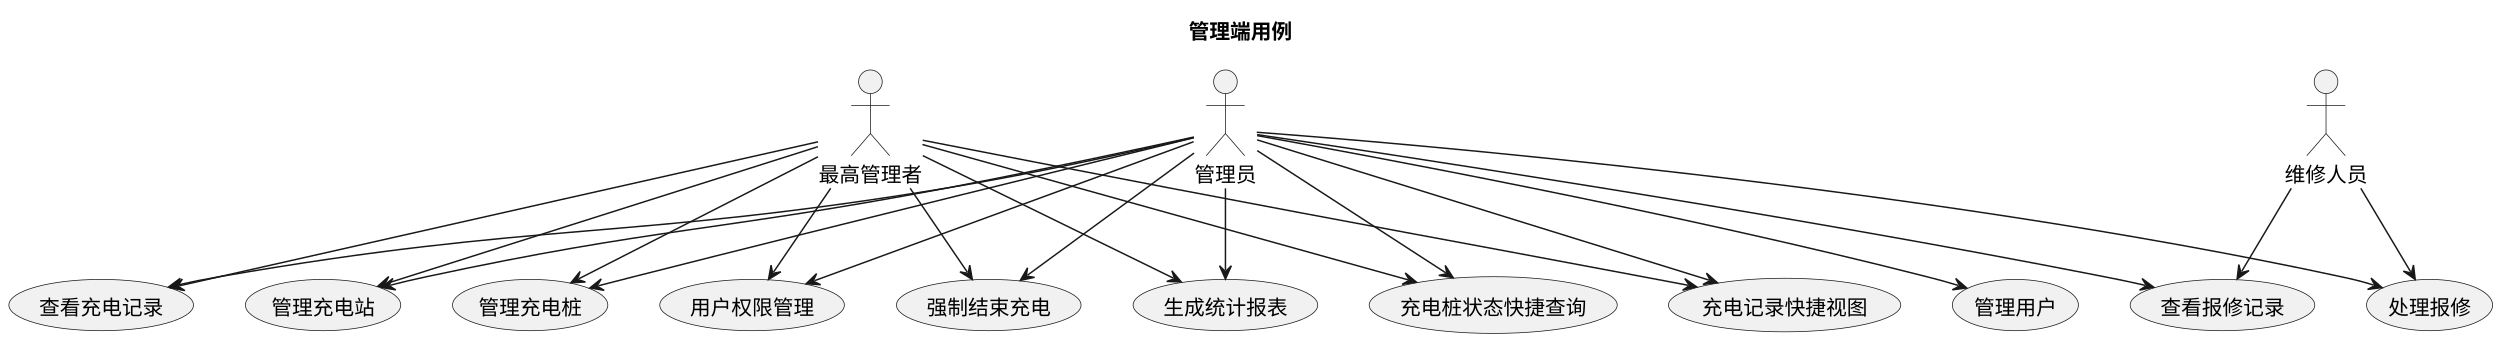
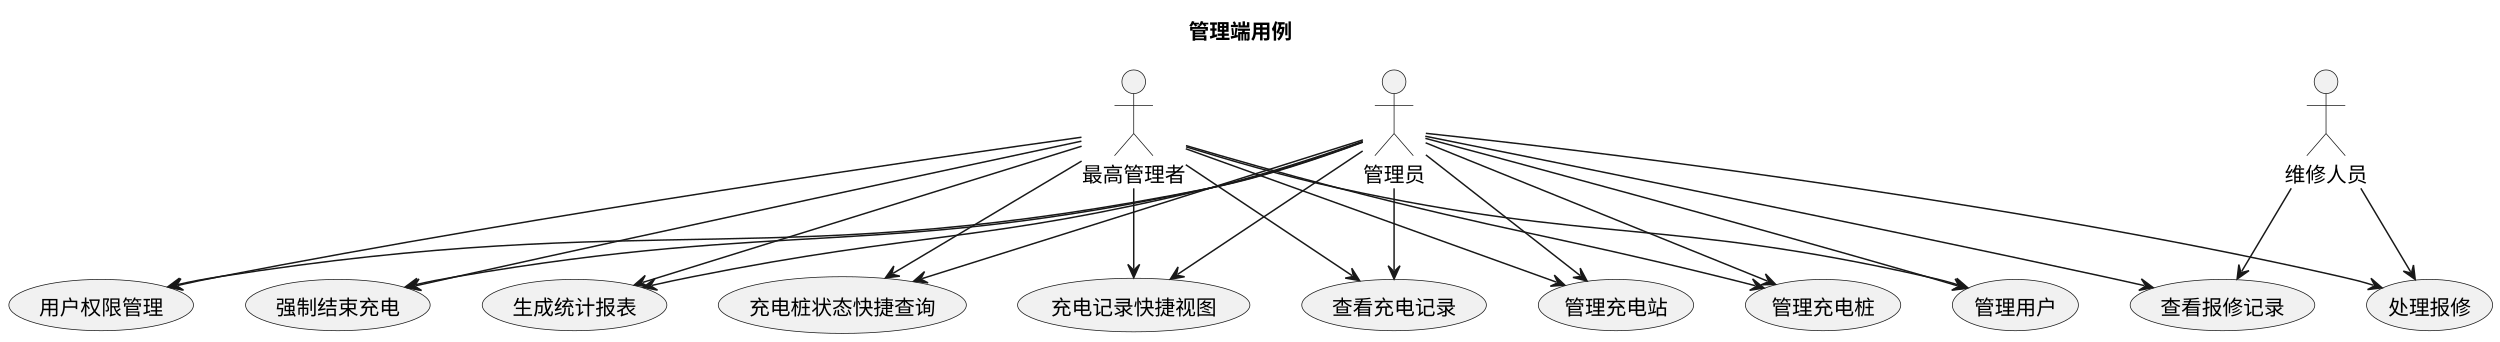
<svg xmlns="http://www.w3.org/2000/svg" contentStyleType="text/css" data-diagram-type="DESCRIPTION" height="231px" preserveAspectRatio="none" style="width:1690px;height:231px;background:#FFFFFF;" version="1.1" viewBox="0 0 1690 231" width="1690px" zoomAndPan="magnify">
  <defs />
  <g>
    <g class="title" data-source-line="3">
      <text fill="#000000" font-family="Noto Sans CJK SC" font-size="14" font-weight="bold" lengthAdjust="spacing" textLength="70" x="803.498" y="26.24">管理端用例</text>
    </g>
    <g class="entity" data-entity="A" data-source-line="6" data-uid="ent0002" id="entity_A">
-       <ellipse cx="828.4" cy="55.272" fill="#F1F1F1" rx="8" ry="8" style="stroke:#181818;stroke-width:0.5;" />
-       <path d="M828.4,63.272 L828.4,90.272 M815.4,71.272 L841.4,71.272 M828.4,90.272 L815.4,105.272 M828.4,90.272 L841.4,105.272" fill="none" style="stroke:#181818;stroke-width:0.5;" />
-       <text fill="#000000" font-family="Noto Sans CJK SC" font-size="14" lengthAdjust="spacing" textLength="42" x="807.4" y="123.012">管理员</text>
+       <ellipse cx="942.4" cy="55.272" fill="#F1F1F1" rx="8" ry="8" style="stroke:#181818;stroke-width:0.5;" />
+       <path d="M942.4,63.272 L942.4,90.272 M929.4,71.272 L955.4,71.272 M942.4,90.272 L929.4,105.272 M942.4,90.272 L955.4,105.272" fill="none" style="stroke:#181818;stroke-width:0.5;" />
+       <text fill="#000000" font-family="Noto Sans CJK SC" font-size="14" lengthAdjust="spacing" textLength="42" x="921.4" y="123.012">管理员</text>
    </g>
    <g class="entity" data-entity="SA" data-source-line="7" data-uid="ent0003" id="entity_SA">
-       <ellipse cx="588.4" cy="55.272" fill="#F1F1F1" rx="8" ry="8" style="stroke:#181818;stroke-width:0.5;" />
-       <path d="M588.4,63.272 L588.4,90.272 M575.4,71.272 L601.4,71.272 M588.4,90.272 L575.4,105.272 M588.4,90.272 L601.4,105.272" fill="none" style="stroke:#181818;stroke-width:0.5;" />
-       <text fill="#000000" font-family="Noto Sans CJK SC" font-size="14" lengthAdjust="spacing" textLength="70" x="553.4" y="123.012">最高管理者</text>
+       <ellipse cx="766.4" cy="55.272" fill="#F1F1F1" rx="8" ry="8" style="stroke:#181818;stroke-width:0.5;" />
+       <path d="M766.4,63.272 L766.4,90.272 M753.4,71.272 L779.4,71.272 M766.4,90.272 L753.4,105.272 M766.4,90.272 L779.4,105.272" fill="none" style="stroke:#181818;stroke-width:0.5;" />
+       <text fill="#000000" font-family="Noto Sans CJK SC" font-size="14" lengthAdjust="spacing" textLength="70" x="731.4" y="123.012">最高管理者</text>
    </g>
    <g class="entity" data-entity="M" data-source-line="8" data-uid="ent0004" id="entity_M">
      <ellipse cx="1572.4" cy="55.272" fill="#F1F1F1" rx="8" ry="8" style="stroke:#181818;stroke-width:0.5;" />
      <path d="M1572.4,63.272 L1572.4,90.272 M1559.4,71.272 L1585.4,71.272 M1572.4,90.272 L1559.4,105.272 M1572.4,90.272 L1585.4,105.272" fill="none" style="stroke:#181818;stroke-width:0.5;" />
      <text fill="#000000" font-family="Noto Sans CJK SC" font-size="14" lengthAdjust="spacing" textLength="56" x="1544.4" y="123.012">维修人员</text>
    </g>
    <g class="entity" data-entity="MS" data-source-line="10" data-uid="ent0005" id="entity_MS">
-       <ellipse cx="218.397" cy="206.216" fill="#F1F1F1" rx="52.497" ry="17.334" style="stroke:#181818;stroke-width:0.5;" />
-       <text fill="#000000" font-family="Noto Sans CJK SC" font-size="14" lengthAdjust="spacing" textLength="70" x="183.397" y="212.852">管理充电站</text>
+       <ellipse cx="1092.397" cy="206.216" fill="#F1F1F1" rx="52.497" ry="17.334" style="stroke:#181818;stroke-width:0.5;" />
+       <text fill="#000000" font-family="Noto Sans CJK SC" font-size="14" lengthAdjust="spacing" textLength="70" x="1057.397" y="212.852">管理充电站</text>
    </g>
    <g class="entity" data-entity="MC" data-source-line="11" data-uid="ent0006" id="entity_MC">
-       <ellipse cx="358.397" cy="206.216" fill="#F1F1F1" rx="52.497" ry="17.334" style="stroke:#181818;stroke-width:0.5;" />
-       <text fill="#000000" font-family="Noto Sans CJK SC" font-size="14" lengthAdjust="spacing" textLength="70" x="323.397" y="212.852">管理充电桩</text>
+       <ellipse cx="1232.397" cy="206.216" fill="#F1F1F1" rx="52.497" ry="17.334" style="stroke:#181818;stroke-width:0.5;" />
+       <text fill="#000000" font-family="Noto Sans CJK SC" font-size="14" lengthAdjust="spacing" textLength="70" x="1197.397" y="212.852">管理充电桩</text>
    </g>
    <g class="entity" data-entity="MU" data-source-line="12" data-uid="ent0007" id="entity_MU">
      <ellipse cx="1362.398" cy="206.216" fill="#F1F1F1" rx="42.598" ry="17.334" style="stroke:#181818;stroke-width:0.5;" />
      <text fill="#000000" font-family="Noto Sans CJK SC" font-size="14" lengthAdjust="spacing" textLength="56" x="1334.398" y="212.852">管理用户</text>
    </g>
    <g class="entity" data-entity="PM" data-source-line="13" data-uid="ent0008" id="entity_PM">
-       <ellipse cx="508.397" cy="206.216" fill="#F1F1F1" rx="62.397" ry="17.334" style="stroke:#181818;stroke-width:0.5;" />
-       <text fill="#000000" font-family="Noto Sans CJK SC" font-size="14" lengthAdjust="spacing" textLength="84" x="466.397" y="212.852">用户权限管理</text>
+       <ellipse cx="68.397" cy="206.216" fill="#F1F1F1" rx="62.397" ry="17.334" style="stroke:#181818;stroke-width:0.5;" />
+       <text fill="#000000" font-family="Noto Sans CJK SC" font-size="14" lengthAdjust="spacing" textLength="84" x="26.397" y="212.852">用户权限管理</text>
    </g>
    <g class="entity" data-entity="HR" data-source-line="14" data-uid="ent0009" id="entity_HR">
      <ellipse cx="1642.398" cy="206.216" fill="#F1F1F1" rx="42.598" ry="17.334" style="stroke:#181818;stroke-width:0.5;" />
      <text fill="#000000" font-family="Noto Sans CJK SC" font-size="14" lengthAdjust="spacing" textLength="56" x="1614.398" y="212.852">处理报修</text>
    </g>
    <g class="entity" data-entity="VR" data-source-line="15" data-uid="ent0010" id="entity_VR">
      <ellipse cx="1502.397" cy="206.216" fill="#F1F1F1" rx="62.397" ry="17.334" style="stroke:#181818;stroke-width:0.5;" />
      <text fill="#000000" font-family="Noto Sans CJK SC" font-size="14" lengthAdjust="spacing" textLength="84" x="1460.397" y="212.852">查看报修记录</text>
    </g>
    <g class="entity" data-entity="FSC" data-source-line="16" data-uid="ent0011" id="entity_FSC">
-       <ellipse cx="668.397" cy="206.216" fill="#F1F1F1" rx="62.397" ry="17.334" style="stroke:#181818;stroke-width:0.5;" />
-       <text fill="#000000" font-family="Noto Sans CJK SC" font-size="14" lengthAdjust="spacing" textLength="84" x="626.397" y="212.852">强制结束充电</text>
+       <ellipse cx="228.397" cy="206.216" fill="#F1F1F1" rx="62.397" ry="17.334" style="stroke:#181818;stroke-width:0.5;" />
+       <text fill="#000000" font-family="Noto Sans CJK SC" font-size="14" lengthAdjust="spacing" textLength="84" x="186.397" y="212.852">强制结束充电</text>
    </g>
    <g class="entity" data-entity="GS" data-source-line="17" data-uid="ent0012" id="entity_GS">
-       <ellipse cx="828.397" cy="206.216" fill="#F1F1F1" rx="62.397" ry="17.334" style="stroke:#181818;stroke-width:0.5;" />
-       <text fill="#000000" font-family="Noto Sans CJK SC" font-size="14" lengthAdjust="spacing" textLength="84" x="786.397" y="212.852">生成统计报表</text>
+       <ellipse cx="388.397" cy="206.216" fill="#F1F1F1" rx="62.397" ry="17.334" style="stroke:#181818;stroke-width:0.5;" />
+       <text fill="#000000" font-family="Noto Sans CJK SC" font-size="14" lengthAdjust="spacing" textLength="84" x="346.397" y="212.852">生成统计报表</text>
    </g>
    <g class="entity" data-entity="QC" data-source-line="18" data-uid="ent0013" id="entity_QC">
-       <ellipse cx="1009.404" cy="206.213" fill="#F1F1F1" rx="83.854" ry="19.171" style="stroke:#181818;stroke-width:0.5;" />
-       <text fill="#000000" font-family="Noto Sans CJK SC" font-size="14" lengthAdjust="spacing" textLength="125.999" x="946.404" y="212.849">充电桩状态快捷查询</text>
+       <ellipse cx="569.404" cy="206.213" fill="#F1F1F1" rx="83.854" ry="19.171" style="stroke:#181818;stroke-width:0.5;" />
+       <text fill="#000000" font-family="Noto Sans CJK SC" font-size="14" lengthAdjust="spacing" textLength="125.999" x="506.404" y="212.849">充电桩状态快捷查询</text>
    </g>
    <g class="entity" data-entity="QV" data-source-line="19" data-uid="ent0014" id="entity_QV">
-       <ellipse cx="1206.398" cy="206.207" fill="#F1F1F1" rx="78.528" ry="18.105" style="stroke:#181818;stroke-width:0.5;" />
-       <text fill="#000000" font-family="Noto Sans CJK SC" font-size="14" lengthAdjust="spacing" textLength="111.999" x="1150.398" y="212.843">充电记录快捷视图</text>
+       <ellipse cx="766.398" cy="206.207" fill="#F1F1F1" rx="78.528" ry="18.105" style="stroke:#181818;stroke-width:0.5;" />
+       <text fill="#000000" font-family="Noto Sans CJK SC" font-size="14" lengthAdjust="spacing" textLength="111.999" x="710.398" y="212.843">充电记录快捷视图</text>
    </g>
    <g class="entity" data-entity="VCR" data-source-line="20" data-uid="ent0015" id="entity_VCR">
-       <ellipse cx="68.397" cy="206.216" fill="#F1F1F1" rx="62.397" ry="17.334" style="stroke:#181818;stroke-width:0.5;" />
-       <text fill="#000000" font-family="Noto Sans CJK SC" font-size="14" lengthAdjust="spacing" textLength="84" x="26.397" y="212.852">查看充电记录</text>
+       <ellipse cx="942.397" cy="206.216" fill="#F1F1F1" rx="62.397" ry="17.334" style="stroke:#181818;stroke-width:0.5;" />
+       <text fill="#000000" font-family="Noto Sans CJK SC" font-size="14" lengthAdjust="spacing" textLength="84" x="900.397" y="212.852">查看充电记录</text>
    </g>
    <g class="link" data-entity-1="A" data-entity-2="MS" data-source-line="22" data-uid="lnk16" id="link_A_MS">
-       <path d="M807.02,92.622 C772.19,100.242 701,115.572 640.4,127.042 C484.46,156.552 443.56,153.742 288.4,187.042 C278.45,189.172 273.6,190.283 263.68,192.843" fill="none" id="A-to-MS" style="stroke:#181818;stroke-width:1;" />
-       <polygon fill="#181818" points="257.87,194.342,267.584,195.966,262.711,193.093,265.585,188.22,257.87,194.342" style="stroke:#181818;stroke-width:1;" />
+       <path d="M963.89,104.712 C993.05,127.522 1040.014,164.245 1068.124,186.235" fill="none" id="A-to-MS" style="stroke:#181818;stroke-width:1;" />
+       <polygon fill="#181818" points="1072.85,189.932,1068.226,181.236,1068.912,186.851,1063.297,187.537,1072.85,189.932" style="stroke:#181818;stroke-width:1;" />
    </g>
    <g class="link" data-entity-1="A" data-entity-2="MC" data-source-line="23" data-uid="lnk17" id="link_A_MC">
-       <path d="M807.13,93.092 C747.39,107.672 572.99,150.352 428.4,187.042 C418.78,189.482 414.248,190.636 404.528,193.156" fill="none" id="A-to-MC" style="stroke:#181818;stroke-width:1;" />
-       <polygon fill="#181818" points="398.72,194.662,408.436,196.275,403.56,193.407,406.428,188.531,398.72,194.662" style="stroke:#181818;stroke-width:1;" />
+       <path d="M963.72,96.532 C1014.08,116.902 1135.058,165.842 1194.738,189.982" fill="none" id="A-to-MC" style="stroke:#181818;stroke-width:1;" />
+       <polygon fill="#181818" points="1200.3,192.232,1193.457,185.149,1195.665,190.357,1190.457,192.565,1200.3,192.232" style="stroke:#181818;stroke-width:1;" />
    </g>
    <g class="link" data-entity-1="A" data-entity-2="MU" data-source-line="24" data-uid="lnk18" id="link_A_MU">
-       <path d="M849.81,91.692 C916.97,103.702 1129.3,142.822 1302.4,187.042 C1311.25,189.302 1315.016,190.306 1323.786,192.956" fill="none" id="A-to-MU" style="stroke:#181818;stroke-width:1;" />
-       <polygon fill="#181818" points="1329.53,194.692,1322.072,188.26,1324.744,193.246,1319.758,195.918,1329.53,194.692" style="stroke:#181818;stroke-width:1;" />
+       <path d="M963.55,93.532 C1019.18,108.362 1174.11,149.952 1302.4,187.042 C1311.08,189.552 1314.687,190.604 1323.377,193.234" fill="none" id="A-to-MU" style="stroke:#181818;stroke-width:1;" />
+       <polygon fill="#181818" points="1329.12,194.972,1321.665,188.536,1324.334,193.524,1319.347,196.193,1329.12,194.972" style="stroke:#181818;stroke-width:1;" />
    </g>
    <g class="link" data-entity-1="A" data-entity-2="PM" data-source-line="25" data-uid="lnk19" id="link_A_PM">
-       <path d="M806.9,95.782 C753.09,115.512 617.723,165.137 550.583,189.747" fill="none" id="A-to-PM" style="stroke:#181818;stroke-width:1;" />
-       <polygon fill="#181818" points="544.95,191.812,554.777,192.47,549.645,190.091,552.024,184.959,544.95,191.812" style="stroke:#181818;stroke-width:1;" />
+       <path d="M921.26,96.122 C896.87,105.242 855.36,119.642 818.4,127.042 C525.24,185.712 443.72,140.492 148.4,187.042 C137,188.832 130.664,189.997 119.314,192.547" fill="none" id="A-to-PM" style="stroke:#181818;stroke-width:1;" />
+       <polygon fill="#181818" points="113.46,193.862,123.118,195.792,118.338,192.766,121.364,187.986,113.46,193.862" style="stroke:#181818;stroke-width:1;" />
    </g>
    <g class="link" data-entity-1="A" data-entity-2="HR" data-source-line="26" data-uid="lnk20" id="link_A_HR">
-       <path d="M849.6,89.412 C939.27,96.072 1295.88,125.252 1582.4,187.042 C1591.55,189.012 1595.578,189.973 1604.527,192.683" fill="none" id="A-to-HR" style="stroke:#181818;stroke-width:1;" />
-       <polygon fill="#181818" points="1610.27,194.422,1602.815,187.985,1605.485,192.973,1600.497,195.642,1610.27,194.422" style="stroke:#181818;stroke-width:1;" />
+       <path d="M963.87,90.122 C1045.31,98.762 1342.58,132.432 1582.4,187.042 C1591.52,189.122 1595.548,190.111 1604.488,192.821" fill="none" id="A-to-HR" style="stroke:#181818;stroke-width:1;" />
+       <polygon fill="#181818" points="1610.23,194.562,1602.777,188.123,1605.445,193.111,1600.457,195.779,1610.23,194.562" style="stroke:#181818;stroke-width:1;" />
    </g>
    <g class="link" data-entity-1="A" data-entity-2="VR" data-source-line="27" data-uid="lnk21" id="link_A_VR">
-       <path d="M849.79,91.012 C927.14,102.362 1199.54,143.172 1422.4,187.042 C1433.3,189.182 1439.126,190.395 1450.106,192.865" fill="none" id="A-to-VR" style="stroke:#181818;stroke-width:1;" />
-       <polygon fill="#181818" points="1455.96,194.182,1448.057,188.304,1451.082,193.085,1446.302,196.109,1455.96,194.182" style="stroke:#181818;stroke-width:1;" />
+       <path d="M963.48,92.102 C1030.6,105.512 1245.27,148.632 1422.4,187.042 C1433.11,189.362 1438.768,190.606 1449.628,193.066" fill="none" id="A-to-VR" style="stroke:#181818;stroke-width:1;" />
+       <polygon fill="#181818" points="1455.48,194.392,1447.586,188.502,1450.603,193.287,1445.819,196.305,1455.48,194.392" style="stroke:#181818;stroke-width:1;" />
    </g>
    <g class="link" data-entity-1="A" data-entity-2="FSC" data-source-line="28" data-uid="lnk22" id="link_A_FSC">
-       <path d="M807.15,103.482 C776.55,125.922 725.218,163.543 694.568,186.023" fill="none" id="A-to-FSC" style="stroke:#181818;stroke-width:1;" />
-       <polygon fill="#181818" points="689.73,189.572,699.353,187.475,693.762,186.615,694.622,181.024,689.73,189.572" style="stroke:#181818;stroke-width:1;" />
+       <path d="M921.22,95.942 C896.79,104.882 855.26,119.132 818.4,127.042 C595.25,174.932 533.33,148.372 308.4,187.042 C297.17,188.972 290.994,190.157 279.774,192.677" fill="none" id="A-to-FSC" style="stroke:#181818;stroke-width:1;" />
+       <polygon fill="#181818" points="273.92,193.992,283.578,195.922,278.798,192.896,281.825,188.117,273.92,193.992" style="stroke:#181818;stroke-width:1;" />
    </g>
    <g class="link" data-entity-1="A" data-entity-2="GS" data-source-line="29" data-uid="lnk23" id="link_A_GS">
-       <path d="M828.4,127.292 C828.4,148.192 828.4,166.762 828.4,182.642" fill="none" id="A-to-GS" style="stroke:#181818;stroke-width:1;" />
-       <polygon fill="#181818" points="828.4,188.642,832.4,179.642,828.4,183.642,824.4,179.642,828.4,188.642" style="stroke:#181818;stroke-width:1;" />
+       <path d="M921.14,95.582 C896.64,104.212 855.04,118.162 818.4,127.042 C665.01,164.212 623.18,156.222 468.4,187.042 C457.5,189.212 451.673,190.42 440.693,192.9" fill="none" id="A-to-GS" style="stroke:#181818;stroke-width:1;" />
+       <polygon fill="#181818" points="434.84,194.222,444.5,196.141,439.717,193.12,442.738,188.337,434.84,194.222" style="stroke:#181818;stroke-width:1;" />
    </g>
    <g class="link" data-entity-1="A" data-entity-2="QC" data-source-line="30" data-uid="lnk24" id="link_A_QC">
-       <path d="M849.87,101.822 C882.93,123.242 941.195,161.008 977.325,184.428" fill="none" id="A-to-QC" style="stroke:#181818;stroke-width:1;" />
-       <polygon fill="#181818" points="982.36,187.692,976.984,179.44,978.164,184.972,972.632,186.153,982.36,187.692" style="stroke:#181818;stroke-width:1;" />
+       <path d="M921.34,94.562 C896.67,102.362 854.57,115.652 818.4,127.042 C748.6,149.012 673.495,172.577 623.325,188.307" fill="none" id="A-to-QC" style="stroke:#181818;stroke-width:1;" />
+       <polygon fill="#181818" points="617.6,190.102,627.385,191.226,622.371,188.606,624.991,183.593,617.6,190.102" style="stroke:#181818;stroke-width:1;" />
    </g>
    <g class="link" data-entity-1="A" data-entity-2="QV" data-source-line="31" data-uid="lnk25" id="link_A_QV">
-       <path d="M849.8,94.552 C909.54,113.082 1073.31,163.914 1155.229,189.334" fill="none" id="A-to-QV" style="stroke:#181818;stroke-width:1;" />
-       <polygon fill="#181818" points="1160.96,191.112,1153.55,184.624,1156.185,189.63,1151.179,192.265,1160.96,191.112" style="stroke:#181818;stroke-width:1;" />
+       <path d="M921.17,102.052 C888.44,123.872 830.802,162.284 796.092,185.424" fill="none" id="A-to-QV" style="stroke:#181818;stroke-width:1;" />
+       <polygon fill="#181818" points="791.1,188.752,800.807,187.088,795.26,185.978,796.37,180.431,791.1,188.752" style="stroke:#181818;stroke-width:1;" />
    </g>
    <g class="link" data-entity-1="A" data-entity-2="VCR" data-source-line="32" data-uid="lnk26" id="link_A_VCR">
-       <path d="M807.08,92.952 C772.33,101.042 701.25,117.012 640.4,127.042 C423.04,162.852 365.42,149.262 148.4,187.042 C137.17,188.992 131.004,190.188 119.774,192.708" fill="none" id="A-to-VCR" style="stroke:#181818;stroke-width:1;" />
-       <polygon fill="#181818" points="113.92,194.022,123.577,195.954,118.799,192.927,121.826,188.148,113.92,194.022" style="stroke:#181818;stroke-width:1;" />
+       <path d="M942.4,127.292 C942.4,148.192 942.4,166.762 942.4,182.642" fill="none" id="A-to-VCR" style="stroke:#181818;stroke-width:1;" />
+       <polygon fill="#181818" points="942.4,188.642,946.4,179.642,942.4,183.642,938.4,179.642,942.4,188.642" style="stroke:#181818;stroke-width:1;" />
    </g>
    <g class="link" data-entity-1="SA" data-entity-2="MS" data-source-line="33" data-uid="lnk27" id="link_SA_MS">
-       <path d="M552.92,99.152 C482.74,121.402 332.539,169.029 261.129,191.669" fill="none" id="SA-to-MS" style="stroke:#181818;stroke-width:1;" />
-       <polygon fill="#181818" points="255.41,193.482,265.198,194.575,260.176,191.971,262.78,186.949,255.41,193.482" style="stroke:#181818;stroke-width:1;" />
+       <path d="M801.59,100.572 C864.49,123.202 989.764,168.281 1052.194,190.741" fill="none" id="SA-to-MS" style="stroke:#181818;stroke-width:1;" />
+       <polygon fill="#181818" points="1057.84,192.772,1050.726,185.961,1053.135,191.079,1048.017,193.489,1057.84,192.772" style="stroke:#181818;stroke-width:1;" />
    </g>
    <g class="link" data-entity-1="SA" data-entity-2="MC" data-source-line="34" data-uid="lnk28" id="link_SA_MC">
-       <path d="M552.96,105.972 C506.97,129.432 433.015,167.156 391.275,188.446" fill="none" id="SA-to-MC" style="stroke:#181818;stroke-width:1;" />
-       <polygon fill="#181818" points="385.93,191.172,395.765,190.646,390.384,188.9,392.13,183.519,385.93,191.172" style="stroke:#181818;stroke-width:1;" />
+       <path d="M801.72,98.422 C829.53,106.582 869.31,117.992 904.4,127.042 C1018.39,156.442 1048.08,158.912 1162.4,187.042 C1172.15,189.442 1176.833,190.604 1186.653,193.154" fill="none" id="SA-to-MC" style="stroke:#181818;stroke-width:1;" />
+       <polygon fill="#181818" points="1192.46,194.662,1184.754,188.528,1187.62,193.405,1182.744,196.272,1192.46,194.662" style="stroke:#181818;stroke-width:1;" />
    </g>
    <g class="link" data-entity-1="SA" data-entity-2="PM" data-source-line="35" data-uid="lnk29" id="link_SA_PM">
-       <path d="M561.54,127.292 C547.19,148.322 533.69,168.114 522.87,183.984" fill="none" id="SA-to-PM" style="stroke:#181818;stroke-width:1;" />
-       <polygon fill="#181818" points="519.49,188.942,527.865,183.759,522.307,184.811,521.255,179.252,519.49,188.942" style="stroke:#181818;stroke-width:1;" />
+       <path d="M731.07,92.762 C636.35,105.952 368.96,144.342 148.4,187.042 C137.35,189.182 131.353,190.414 120.253,192.914" fill="none" id="SA-to-PM" style="stroke:#181818;stroke-width:1;" />
+       <polygon fill="#181818" points="114.4,194.232,124.059,196.157,119.278,193.133,122.301,188.352,114.4,194.232" style="stroke:#181818;stroke-width:1;" />
    </g>
-     <g class="link" data-entity-1="SA" data-entity-2="GS" data-source-line="36" data-uid="lnk30" id="link_SA_GS">
-       <path d="M623.81,105.212 C671.14,128.352 748.81,166.307 793.14,187.977" fill="none" id="SA-to-GS" style="stroke:#181818;stroke-width:1;" />
-       <polygon fill="#181818" points="798.53,190.612,792.201,183.066,794.038,188.416,788.688,190.253,798.53,190.612" style="stroke:#181818;stroke-width:1;" />
+     <g class="link" data-entity-1="SA" data-entity-2="MU" data-source-line="36" data-uid="lnk30" id="link_SA_MU">
+       <path d="M801.83,99.292 C829.52,107.862 869.1,119.412 904.4,127.042 C1079.24,164.852 1127.89,147.682 1302.4,187.042 C1311.53,189.102 1315.549,190.077 1324.499,192.797" fill="none" id="SA-to-MU" style="stroke:#181818;stroke-width:1;" />
+       <polygon fill="#181818" points="1330.24,194.542,1322.792,188.098,1325.456,193.088,1320.466,195.752,1330.24,194.542" style="stroke:#181818;stroke-width:1;" />
    </g>
-     <g class="link" data-entity-1="SA" data-entity-2="FSC" data-source-line="37" data-uid="lnk31" id="link_SA_FSC">
-       <path d="M615.26,127.292 C629.6,148.322 643.1,168.114 653.92,183.984" fill="none" id="SA-to-FSC" style="stroke:#181818;stroke-width:1;" />
-       <polygon fill="#181818" points="657.3,188.942,655.535,179.252,654.483,184.811,648.925,183.759,657.3,188.942" style="stroke:#181818;stroke-width:1;" />
+     <g class="link" data-entity-1="SA" data-entity-2="GS" data-source-line="37" data-uid="lnk31" id="link_SA_GS">
+       <path d="M731.17,98.832 C660.8,120.672 508.9,167.814 434.49,190.904" fill="none" id="SA-to-GS" style="stroke:#181818;stroke-width:1;" />
+       <polygon fill="#181818" points="428.76,192.682,438.541,193.835,433.535,191.2,436.17,186.194,428.76,192.682" style="stroke:#181818;stroke-width:1;" />
    </g>
-     <g class="link" data-entity-1="SA" data-entity-2="QC" data-source-line="38" data-uid="lnk32" id="link_SA_QC">
-       <path d="M623.57,97.702 C697.77,118.382 864.88,164.941 951.79,189.161" fill="none" id="SA-to-QC" style="stroke:#181818;stroke-width:1;" />
-       <polygon fill="#181818" points="957.57,190.772,949.974,184.503,952.754,189.43,947.827,192.209,957.57,190.772" style="stroke:#181818;stroke-width:1;" />
+     <g class="link" data-entity-1="SA" data-entity-2="FSC" data-source-line="38" data-uid="lnk32" id="link_SA_FSC">
+       <path d="M731.03,95.432 C654.11,111.832 465.86,152.122 308.4,187.042 C297.69,189.412 292.042,190.676 281.182,193.136" fill="none" id="SA-to-FSC" style="stroke:#181818;stroke-width:1;" />
+       <polygon fill="#181818" points="275.33,194.462,284.991,196.375,280.207,193.357,283.224,188.572,275.33,194.462" style="stroke:#181818;stroke-width:1;" />
    </g>
-     <g class="link" data-entity-1="SA" data-entity-2="QV" data-source-line="39" data-uid="lnk33" id="link_SA_QV">
-       <path d="M623.78,94.822 C664.1,102.702 731.97,115.902 790.4,127.042 C932.54,154.132 968.2,160.252 1110.4,187.042 C1122.23,189.272 1128.995,190.547 1141.104,192.837" fill="none" id="SA-to-QV" style="stroke:#181818;stroke-width:1;" />
-       <polygon fill="#181818" points="1147,193.952,1138.9,188.349,1142.087,193.023,1137.414,196.21,1147,193.952" style="stroke:#181818;stroke-width:1;" />
+     <g class="link" data-entity-1="SA" data-entity-2="QC" data-source-line="39" data-uid="lnk33" id="link_SA_QC">
+       <path d="M731.18,108.872 C693.33,131.412 639.015,163.752 603.695,184.782" fill="none" id="SA-to-QC" style="stroke:#181818;stroke-width:1;" />
+       <polygon fill="#181818" points="598.54,187.852,608.319,186.685,602.836,185.294,604.227,179.811,598.54,187.852" style="stroke:#181818;stroke-width:1;" />
    </g>
-     <g class="link" data-entity-1="SA" data-entity-2="VCR" data-source-line="40" data-uid="lnk34" id="link_SA_VCR">
-       <path d="M553.03,95.852 C478.31,112.642 298.85,153.002 148.4,187.042 C137.7,189.462 132.052,190.745 121.201,193.205" fill="none" id="SA-to-VCR" style="stroke:#181818;stroke-width:1;" />
-       <polygon fill="#181818" points="115.35,194.532,125.012,196.443,120.226,193.426,123.243,188.641,115.35,194.532" style="stroke:#181818;stroke-width:1;" />
+     <g class="link" data-entity-1="SA" data-entity-2="QV" data-source-line="40" data-uid="lnk34" id="link_SA_QV">
+       <path d="M766.4,127.292 C766.4,147.792 766.4,165.822 766.4,181.722" fill="none" id="SA-to-QV" style="stroke:#181818;stroke-width:1;" />
+       <polygon fill="#181818" points="766.4,187.722,770.4,178.722,766.4,182.722,762.4,178.722,766.4,187.722" style="stroke:#181818;stroke-width:1;" />
    </g>
-     <g class="link" data-entity-1="M" data-entity-2="HR" data-source-line="41" data-uid="lnk35" id="link_M_HR">
+     <g class="link" data-entity-1="SA" data-entity-2="VCR" data-source-line="41" data-uid="lnk35" id="link_SA_VCR">
+       <path d="M801.59,111.362 C836.5,134.632 884.007,166.295 914.067,186.325" fill="none" id="SA-to-VCR" style="stroke:#181818;stroke-width:1;" />
+       <polygon fill="#181818" points="919.06,189.652,913.788,181.333,914.899,186.879,909.352,187.99,919.06,189.652" style="stroke:#181818;stroke-width:1;" />
+     </g>
+     <g class="link" data-entity-1="M" data-entity-2="HR" data-source-line="42" data-uid="lnk36" id="link_M_HR">
      <path d="M1595.9,127.292 C1608.45,148.322 1620.145,167.919 1629.615,183.79" fill="none" id="M-to-HR" style="stroke:#181818;stroke-width:1;" />
      <polygon fill="#181818" points="1632.69,188.942,1631.513,179.164,1630.128,184.648,1624.643,183.263,1632.69,188.942" style="stroke:#181818;stroke-width:1;" />
    </g>
-     <g class="link" data-entity-1="M" data-entity-2="VR" data-source-line="42" data-uid="lnk36" id="link_M_VR">
+     <g class="link" data-entity-1="M" data-entity-2="VR" data-source-line="43" data-uid="lnk37" id="link_M_VR">
      <path d="M1548.89,127.292 C1536.42,148.192 1524.835,167.61 1515.355,183.49" fill="none" id="M-to-VR" style="stroke:#181818;stroke-width:1;" />
      <polygon fill="#181818" points="1512.28,188.642,1520.328,182.964,1514.843,184.349,1513.459,178.864,1512.28,188.642" style="stroke:#181818;stroke-width:1;" />
    </g>
  </g>
</svg>
